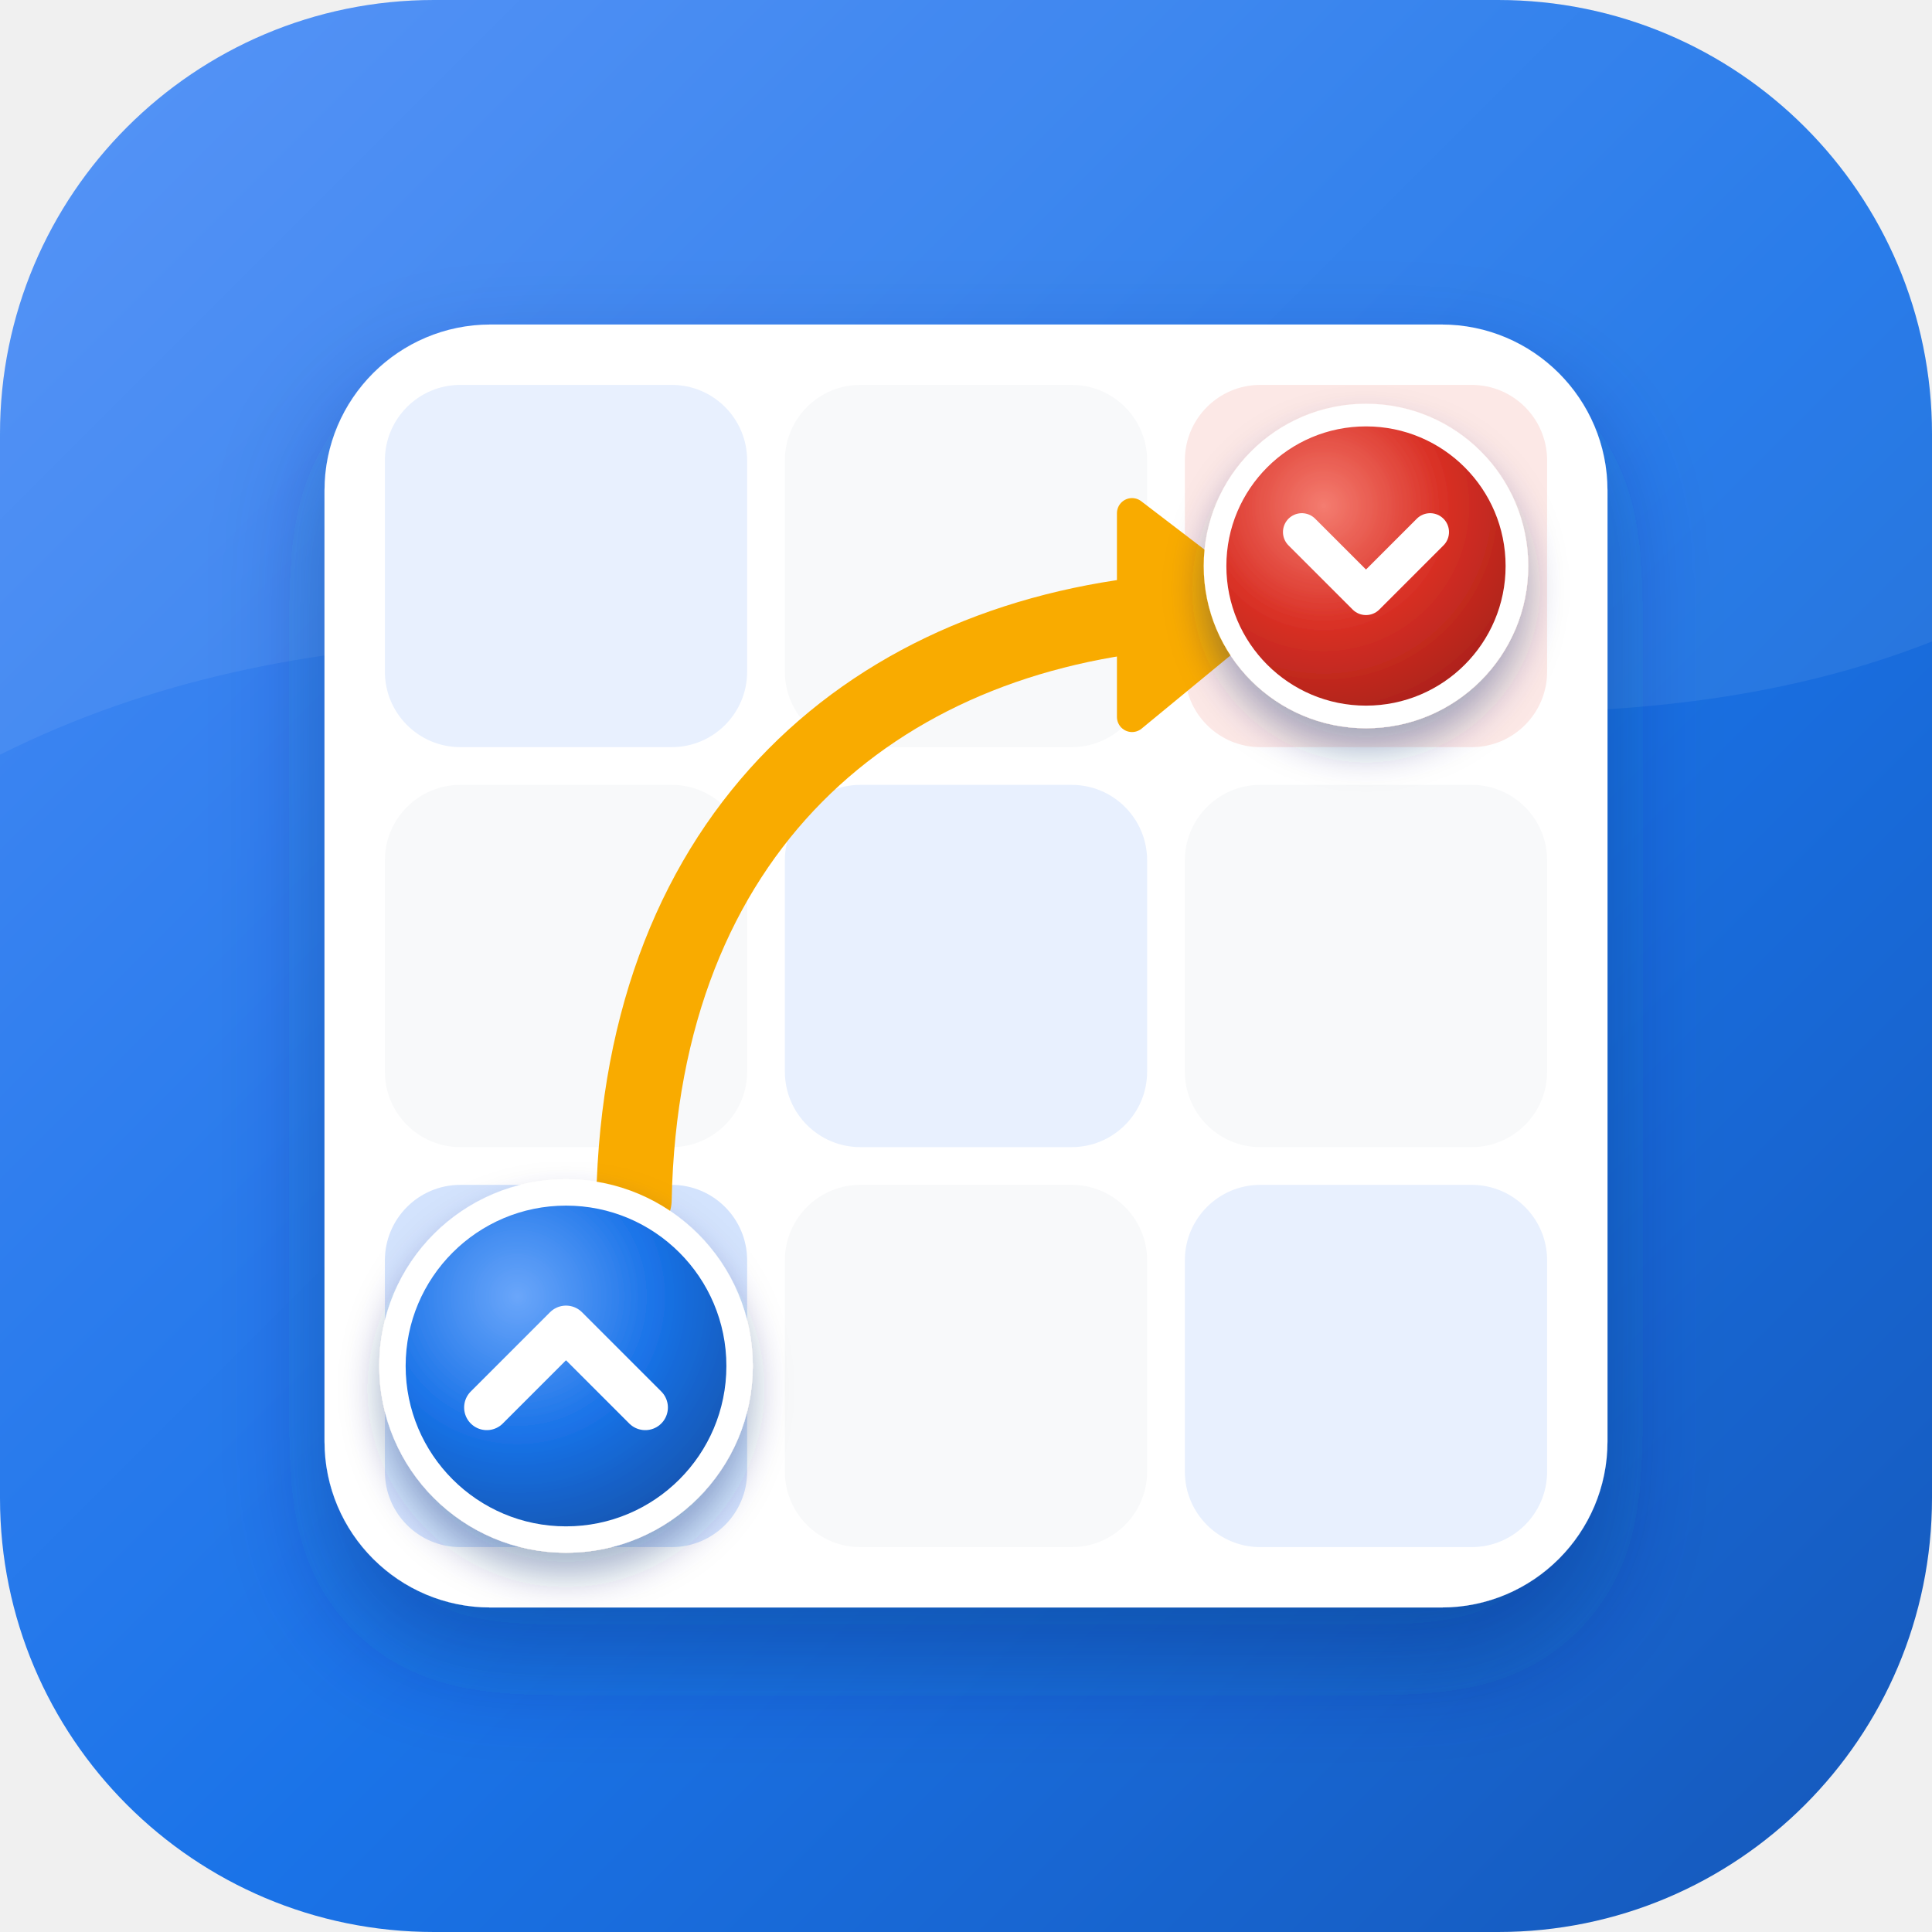
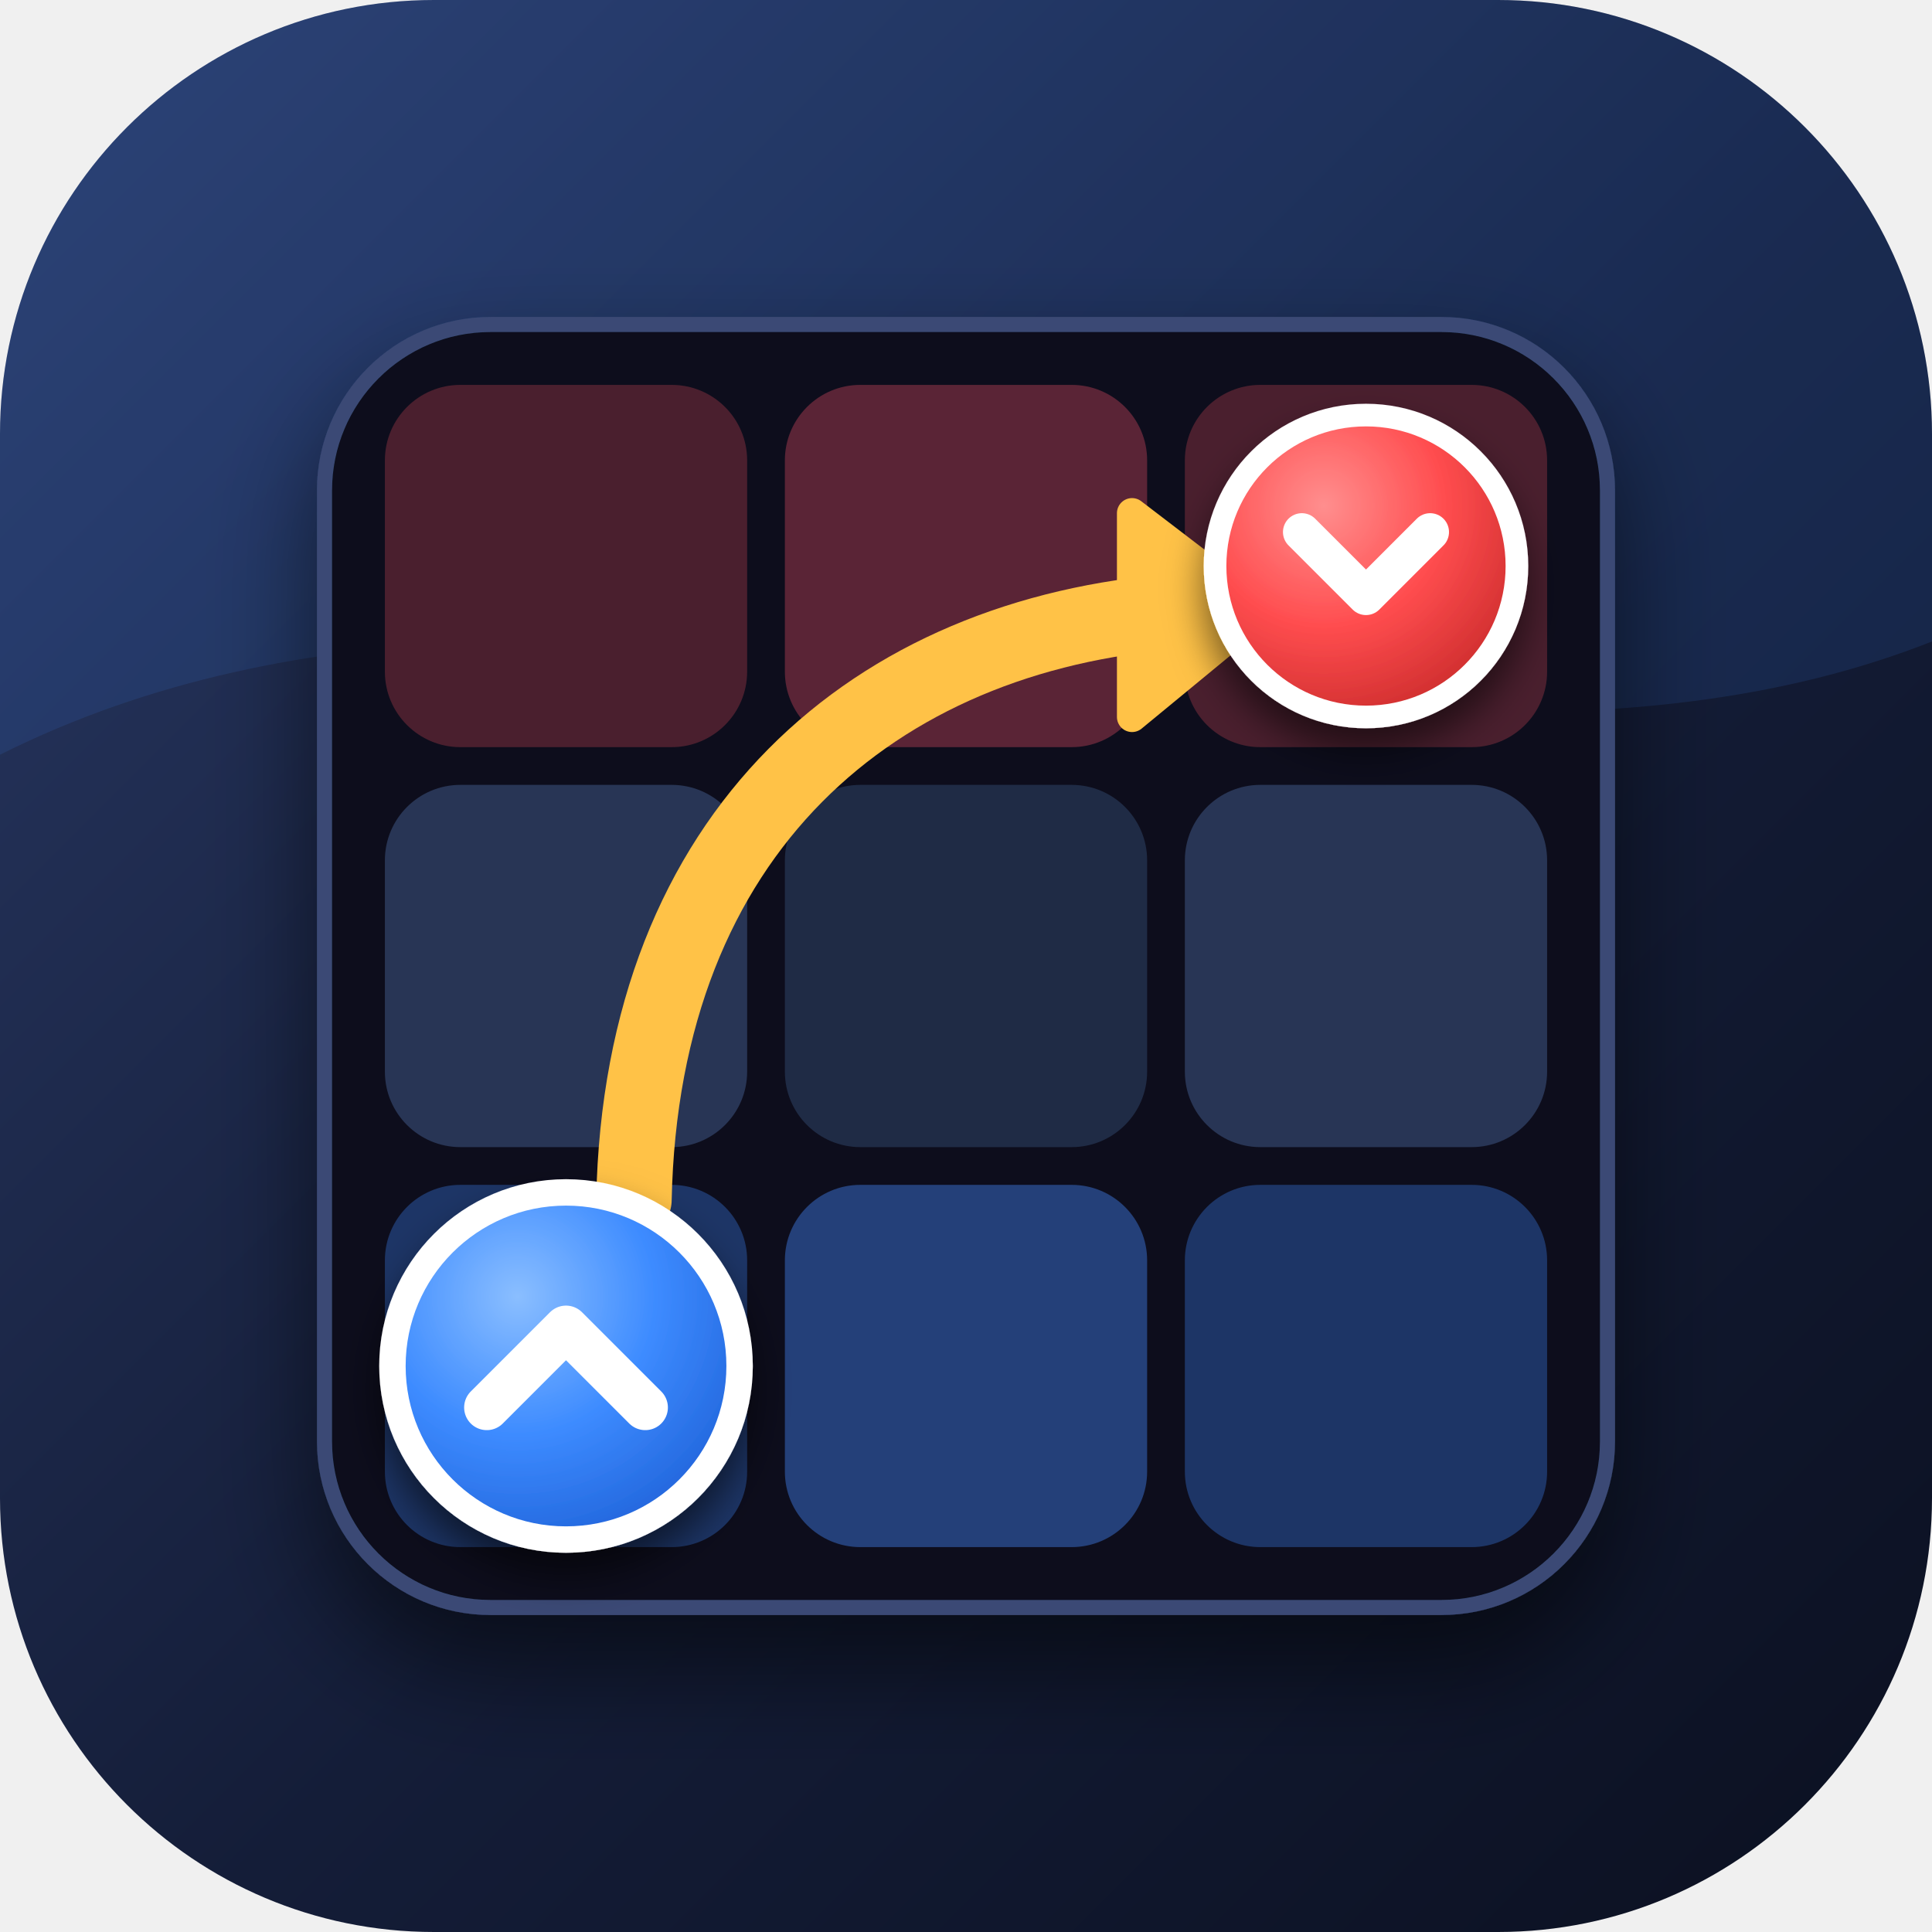
<svg xmlns="http://www.w3.org/2000/svg" viewBox="0 0 512 512" width="512" height="512">
  <defs>
    <clipPath id="round">
      <rect width="512" height="512" rx="115" />
    </clipPath>
    <linearGradient id="bg" x1="0" y1="0" x2="1" y2="1">
-       <stop offset="0" stop-color="#4C8DF6" />
-       <stop offset="0.55" stop-color="#1A73E8" />
-       <stop offset="1" stop-color="#1557B8" />
+       <stop offset="0" stop-color="#2A3A66" />
+       <stop offset="0.55" stop-color="#141D38" />
+       <stop offset="1" stop-color="#0B1020" />
    </linearGradient>
    <radialGradient id="blue" cx="0.36" cy="0.3" r="0.8">
-       <stop offset="0" stop-color="#6AA6FA" />
-       <stop offset="0.5" stop-color="#1A73E8" />
-       <stop offset="1" stop-color="#1250A8" />
+       <stop offset="0" stop-color="#8ABEFF" />
+       <stop offset="0.5" stop-color="#3D8BFF" />
+       <stop offset="1" stop-color="#1D5FD6" />
    </radialGradient>
    <radialGradient id="red" cx="0.36" cy="0.3" r="0.8">
-       <stop offset="0" stop-color="#F47C70" />
-       <stop offset="0.5" stop-color="#D93025" />
-       <stop offset="1" stop-color="#A21F17" />
+       <stop offset="0" stop-color="#FF8E8E" />
+       <stop offset="0.5" stop-color="#FF4D4F" />
+       <stop offset="1" stop-color="#C62828" />
    </radialGradient>
    <filter id="board" x="-20%" y="-20%" width="140%" height="150%">
-       <feDropShadow dx="0" dy="14" stdDeviation="14" flood-color="#0B2E6B" flood-opacity="0.35" />
+       <feDropShadow dx="0" dy="14" stdDeviation="14" flood-color="#000000" flood-opacity="0.55" />
    </filter>
    <filter id="piece" x="-40%" y="-40%" width="180%" height="190%">
-       <feDropShadow dx="0" dy="6" stdDeviation="5" flood-color="#0B2E6B" flood-opacity="0.35" />
+       <feDropShadow dx="0" dy="6" stdDeviation="5" flood-color="#000000" flood-opacity="0.55" />
    </filter>
  </defs>
  <g clip-path="url(#round)">
    <rect width="512" height="512" fill="url(#bg)" />
-     <path d="M0 0 H512 V170 C 360 230, 160 120, 0 200 Z" fill="#FFFFFF" opacity="0.07" />
+     <path d="M0 0 H512 V170 C 360 230, 160 120, 0 200 Z" fill="#3D8BFF" opacity="0.12" />
    <g filter="url(#board)">
-       <rect x="86" y="86" width="340" height="340" rx="44" fill="#FFFFFF" />
+       <rect x="86" y="86" width="340" height="340" rx="44" fill="#0A0F1D" stroke="#3A4A75" stroke-width="4" />
    </g>
    <g>
-       <rect x="102" y="102" width="96" height="96" rx="20" fill="#E8F0FE" />
-       <rect x="208" y="102" width="96" height="96" rx="20" fill="#F8F9FA" />
-       <rect x="314" y="102" width="96" height="96" rx="20" fill="#FCE8E6" />
-       <rect x="102" y="208" width="96" height="96" rx="20" fill="#F8F9FA" />
-       <rect x="208" y="208" width="96" height="96" rx="20" fill="#E8F0FE" />
-       <rect x="314" y="208" width="96" height="96" rx="20" fill="#F8F9FA" />
-       <rect x="102" y="314" width="96" height="96" rx="20" fill="#D3E3FD" />
-       <rect x="208" y="314" width="96" height="96" rx="20" fill="#F8F9FA" />
-       <rect x="314" y="314" width="96" height="96" rx="20" fill="#E8F0FE" />
+       <rect x="102" y="102" width="96" height="96" rx="20" fill="#4A1F2E" />
+       <rect x="208" y="102" width="96" height="96" rx="20" fill="#5A2436" />
+       <rect x="314" y="102" width="96" height="96" rx="20" fill="#4A1F2E" />
+       <rect x="102" y="208" width="96" height="96" rx="20" fill="#283555" />
+       <rect x="208" y="208" width="96" height="96" rx="20" fill="#1F2B45" />
+       <rect x="314" y="208" width="96" height="96" rx="20" fill="#283555" />
+       <rect x="102" y="314" width="96" height="96" rx="20" fill="#1D3566" />
+       <rect x="208" y="314" width="96" height="96" rx="20" fill="#244079" />
+       <rect x="314" y="314" width="96" height="96" rx="20" fill="#1D3566" />
    </g>
-     <path d="M168 318 C 170 220, 232 168, 312 162" fill="none" stroke="#F9AB00" stroke-width="20" stroke-linecap="round" />
-     <path d="M300 136 L334 162 L300 190 Z" fill="#F9AB00" stroke="#F9AB00" stroke-width="8" stroke-linejoin="round" />
+     <path d="M168 318 C 170 220, 232 168, 312 162" fill="none" stroke="#FFC247" stroke-width="20" stroke-linecap="round" />
+     <path d="M300 136 L334 162 L300 190 Z" fill="#FFC247" stroke="#FFC247" stroke-width="8" stroke-linejoin="round" />
    <g filter="url(#piece)">
      <circle cx="362" cy="150" r="40" fill="url(#red)" />
      <circle cx="362" cy="150" r="40" fill="none" stroke="#FFFFFF" stroke-width="6" />
      <path d="M345 141 L362 158 L379 141" fill="none" stroke="#FFFFFF" stroke-width="10" stroke-linecap="round" stroke-linejoin="round" />
    </g>
    <g filter="url(#piece)">
      <circle cx="150" cy="362" r="46" fill="url(#blue)" />
      <circle cx="150" cy="362" r="46" fill="none" stroke="#FFFFFF" stroke-width="7" />
      <path d="M129 373 L150 352 L171 373" fill="none" stroke="#FFFFFF" stroke-width="12" stroke-linecap="round" stroke-linejoin="round" />
    </g>
  </g>
</svg>
